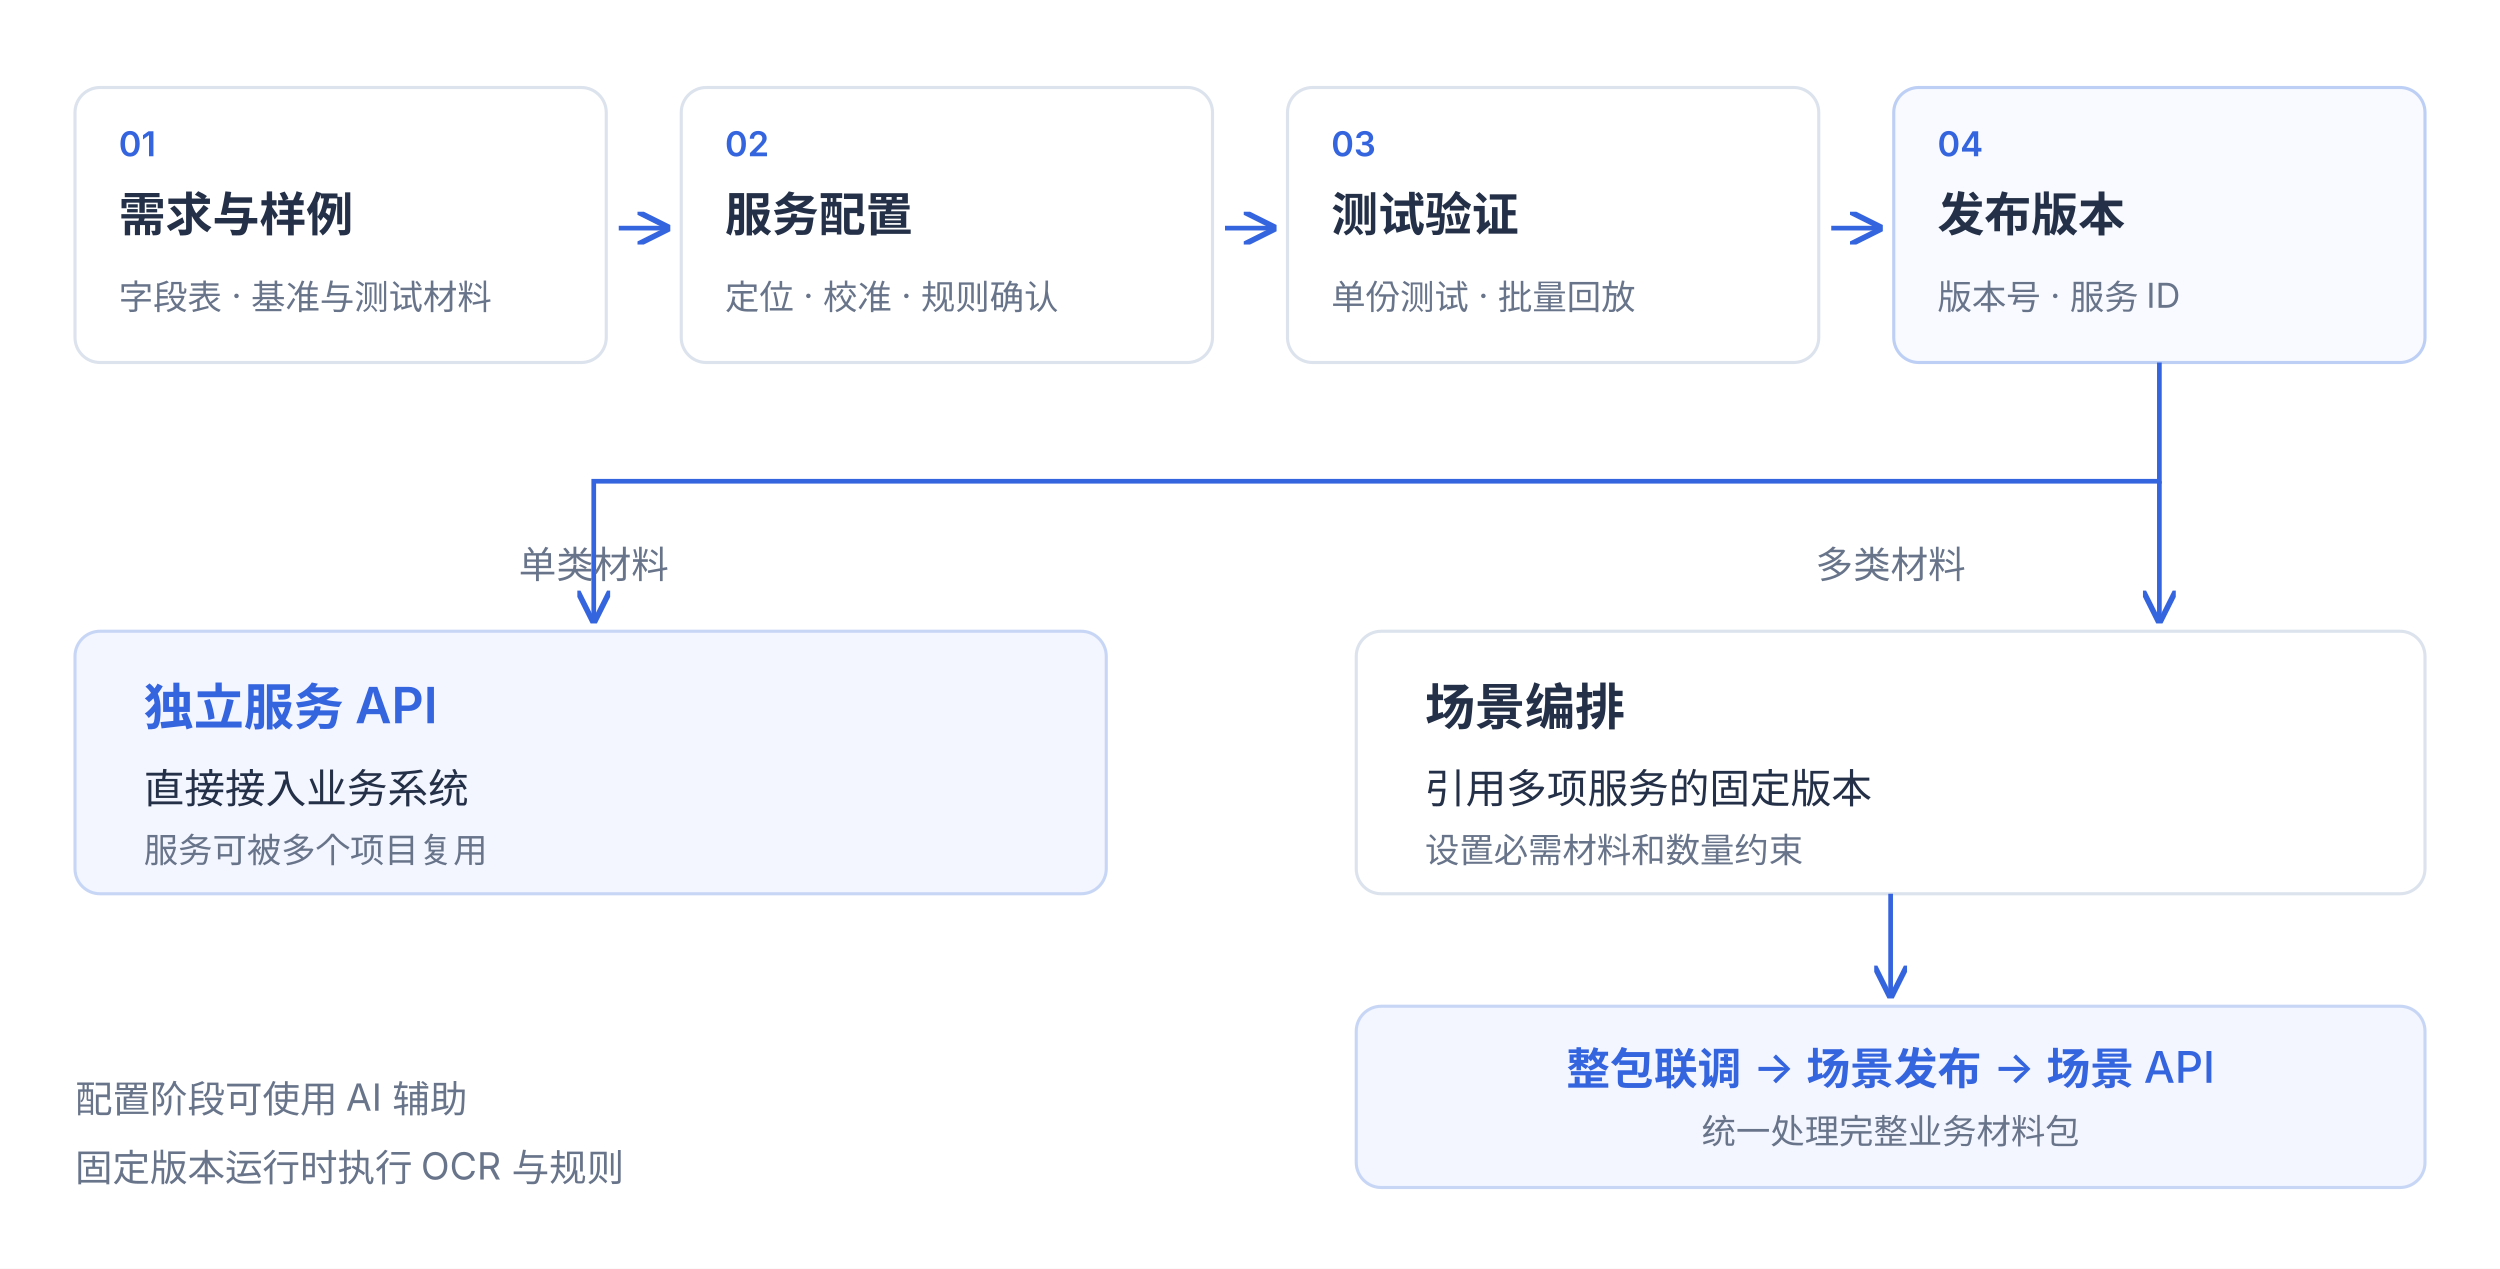
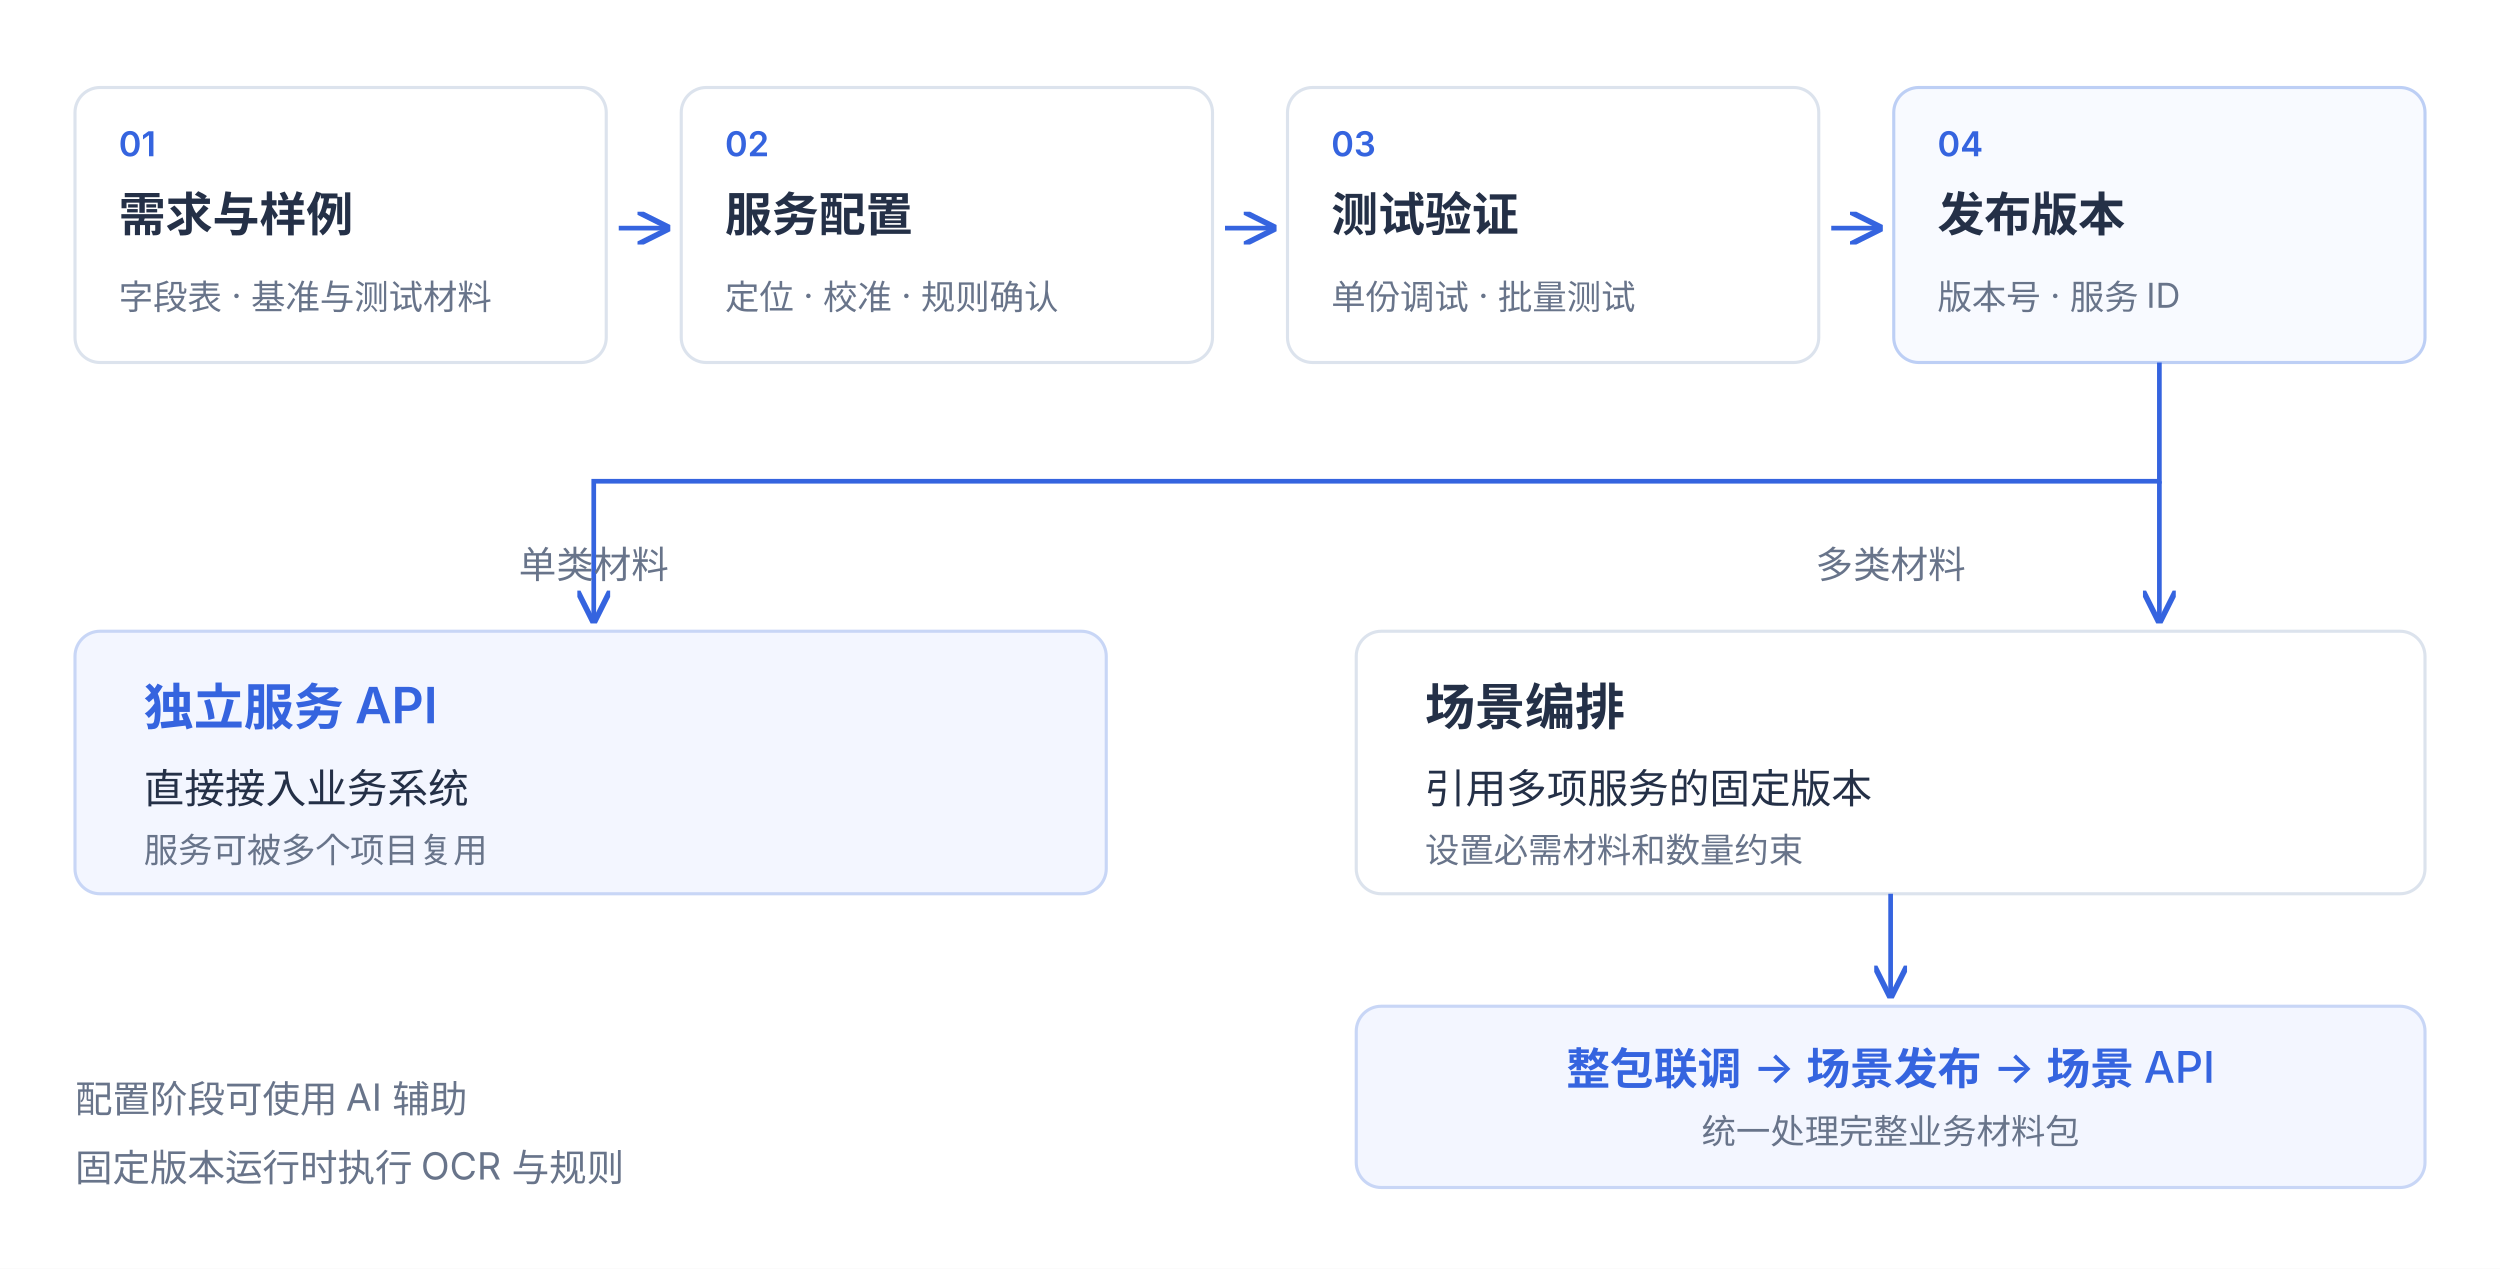
<svg xmlns="http://www.w3.org/2000/svg" width="800" height="406" viewBox="0 0 800 406" role="img" aria-label="服务开发先准备需求、配置规则、测试和发布，单类材料调用服务，多类材料组合场景">
  <defs>
    <marker id="arrow" markerWidth="7" markerHeight="7" refX="6" refY="3.5" orient="auto">
      <path d="M0 0L7 3.5L0 7" fill="none" stroke="#3564df" stroke-width="1.2" />
    </marker>
    <marker id="gray-arrow" markerWidth="7" markerHeight="7" refX="6" refY="3.5" orient="auto">
      <path d="M0 0L7 3.5L0 7" fill="none" stroke="#9aa9bd" stroke-width="1.2" />
    </marker>
  </defs>
  <rect width="100%" height="100%" fill="#ffffff" />
  <g font-family="-apple-system,BlinkMacSystemFont,'PingFang SC','Microsoft YaHei',sans-serif">
    <rect x="24" y="28" width="170" height="88" rx="8" fill="#ffffff" stroke="#dce3ed" />
    <text x="38" y="50" font-size="11" fill="#3564df" font-weight="600" text-anchor="start">01</text>
    <text x="38" y="74" font-size="15" fill="#243047" font-weight="600" text-anchor="start">需求与样例</text>
    <text x="38" y="99" font-size="11" fill="#68748a" font-weight="400" text-anchor="start">字段表 · 基准与测试材料</text>
    <path d="M198 73H213" fill="none" stroke="#3564df" stroke-width="1.5" marker-end="url(#arrow)" />
    <rect x="218" y="28" width="170" height="88" rx="8" fill="#ffffff" stroke="#dce3ed" />
    <text x="232" y="50" font-size="11" fill="#3564df" font-weight="600" text-anchor="start">02</text>
    <text x="232" y="74" font-size="15" fill="#243047" font-weight="600" text-anchor="start">服务配置</text>
    <text x="232" y="99" font-size="11" fill="#68748a" font-weight="400" text-anchor="start">定位 · 校准 · 规则确认</text>
    <path d="M392 73H407" fill="none" stroke="#3564df" stroke-width="1.5" marker-end="url(#arrow)" />
    <rect x="412" y="28" width="170" height="88" rx="8" fill="#ffffff" stroke="#dce3ed" />
    <text x="426" y="50" font-size="11" fill="#3564df" font-weight="600" text-anchor="start">03</text>
    <text x="426" y="74" font-size="15" fill="#243047" font-weight="600" text-anchor="start">测试验证</text>
-     <text x="426" y="99" font-size="11" fill="#68748a" font-weight="400" text-anchor="start">单份测试 · 批量回放</text>
+     <text x="426" y="99" font-size="11" fill="#68748a" font-weight="400" text-anchor="start">单份调试 · 批量测试</text>
    <path d="M586 73H601" fill="none" stroke="#3564df" stroke-width="1.5" marker-end="url(#arrow)" />
    <rect x="606" y="28" width="170" height="88" rx="8" fill="#f8faff" stroke="#bdcff5" />
    <text x="620" y="50" font-size="11" fill="#3564df" font-weight="600" text-anchor="start">04</text>
    <text x="620" y="74" font-size="15" fill="#243047" font-weight="600" text-anchor="start">发布版本</text>
    <text x="620" y="99" font-size="11" fill="#68748a" font-weight="400" text-anchor="start">版本号 · 服务 ID</text>
    <path d="M691 116V154H190V198" fill="none" stroke="#3564df" stroke-width="1.5" marker-end="url(#arrow)" />
    <path d="M691 154V198" fill="none" stroke="#3564df" stroke-width="1.5" marker-end="url(#arrow)" />
    <text x="190" y="185" font-size="12" fill="#68748a" font-weight="400" text-anchor="middle">单类材料</text>
    <text x="605" y="185" font-size="12" fill="#68748a" font-weight="400" text-anchor="middle">多类材料</text>
    <rect x="24" y="202" width="330" height="84" rx="8" fill="#f3f6ff" stroke="#c8d6f6" />
    <text x="46" y="232" font-size="16" fill="#3564df" font-weight="600" text-anchor="start">独立服务 API</text>
    <text x="46" y="257" font-size="13" fill="#243047" font-weight="400" text-anchor="start">直接接入业务系统</text>
    <text x="46" y="276" font-size="11" fill="#68748a" font-weight="400" text-anchor="start">服务可被多个项目复用</text>
    <rect x="434" y="202" width="342" height="84" rx="8" fill="#ffffff" stroke="#dce3ed" />
    <text x="456" y="232" font-size="16" fill="#243047" font-weight="600" text-anchor="start">场景编排</text>
    <text x="456" y="257" font-size="13" fill="#243047" font-weight="400" text-anchor="start">引用多项服务的固定版本</text>
    <text x="456" y="276" font-size="11" fill="#68748a" font-weight="400" text-anchor="start">设置必需材料和数量约束</text>
    <path d="M605 286V318" fill="none" stroke="#3564df" stroke-width="1.5" marker-end="url(#arrow)" />
    <rect x="434" y="322" width="342" height="58" rx="8" fill="#f3f6ff" stroke="#c8d6f6" />
    <text x="605" y="347" font-size="14" fill="#3564df" font-weight="550" text-anchor="middle">整包联调 → 场景发布 → 场景 API</text>
    <text x="605" y="366" font-size="11" fill="#68748a" font-weight="400" text-anchor="middle">统一处理完整业务材料包</text>
    <text x="24" y="356" font-size="12" fill="#68748a" font-weight="400" text-anchor="start">配置阶段可使用 AI 辅助</text>
    <text x="24" y="378" font-size="12" fill="#68748a" font-weight="400" text-anchor="start">固定版本运行时执行 OCR 与规则</text>
  </g>
</svg>
